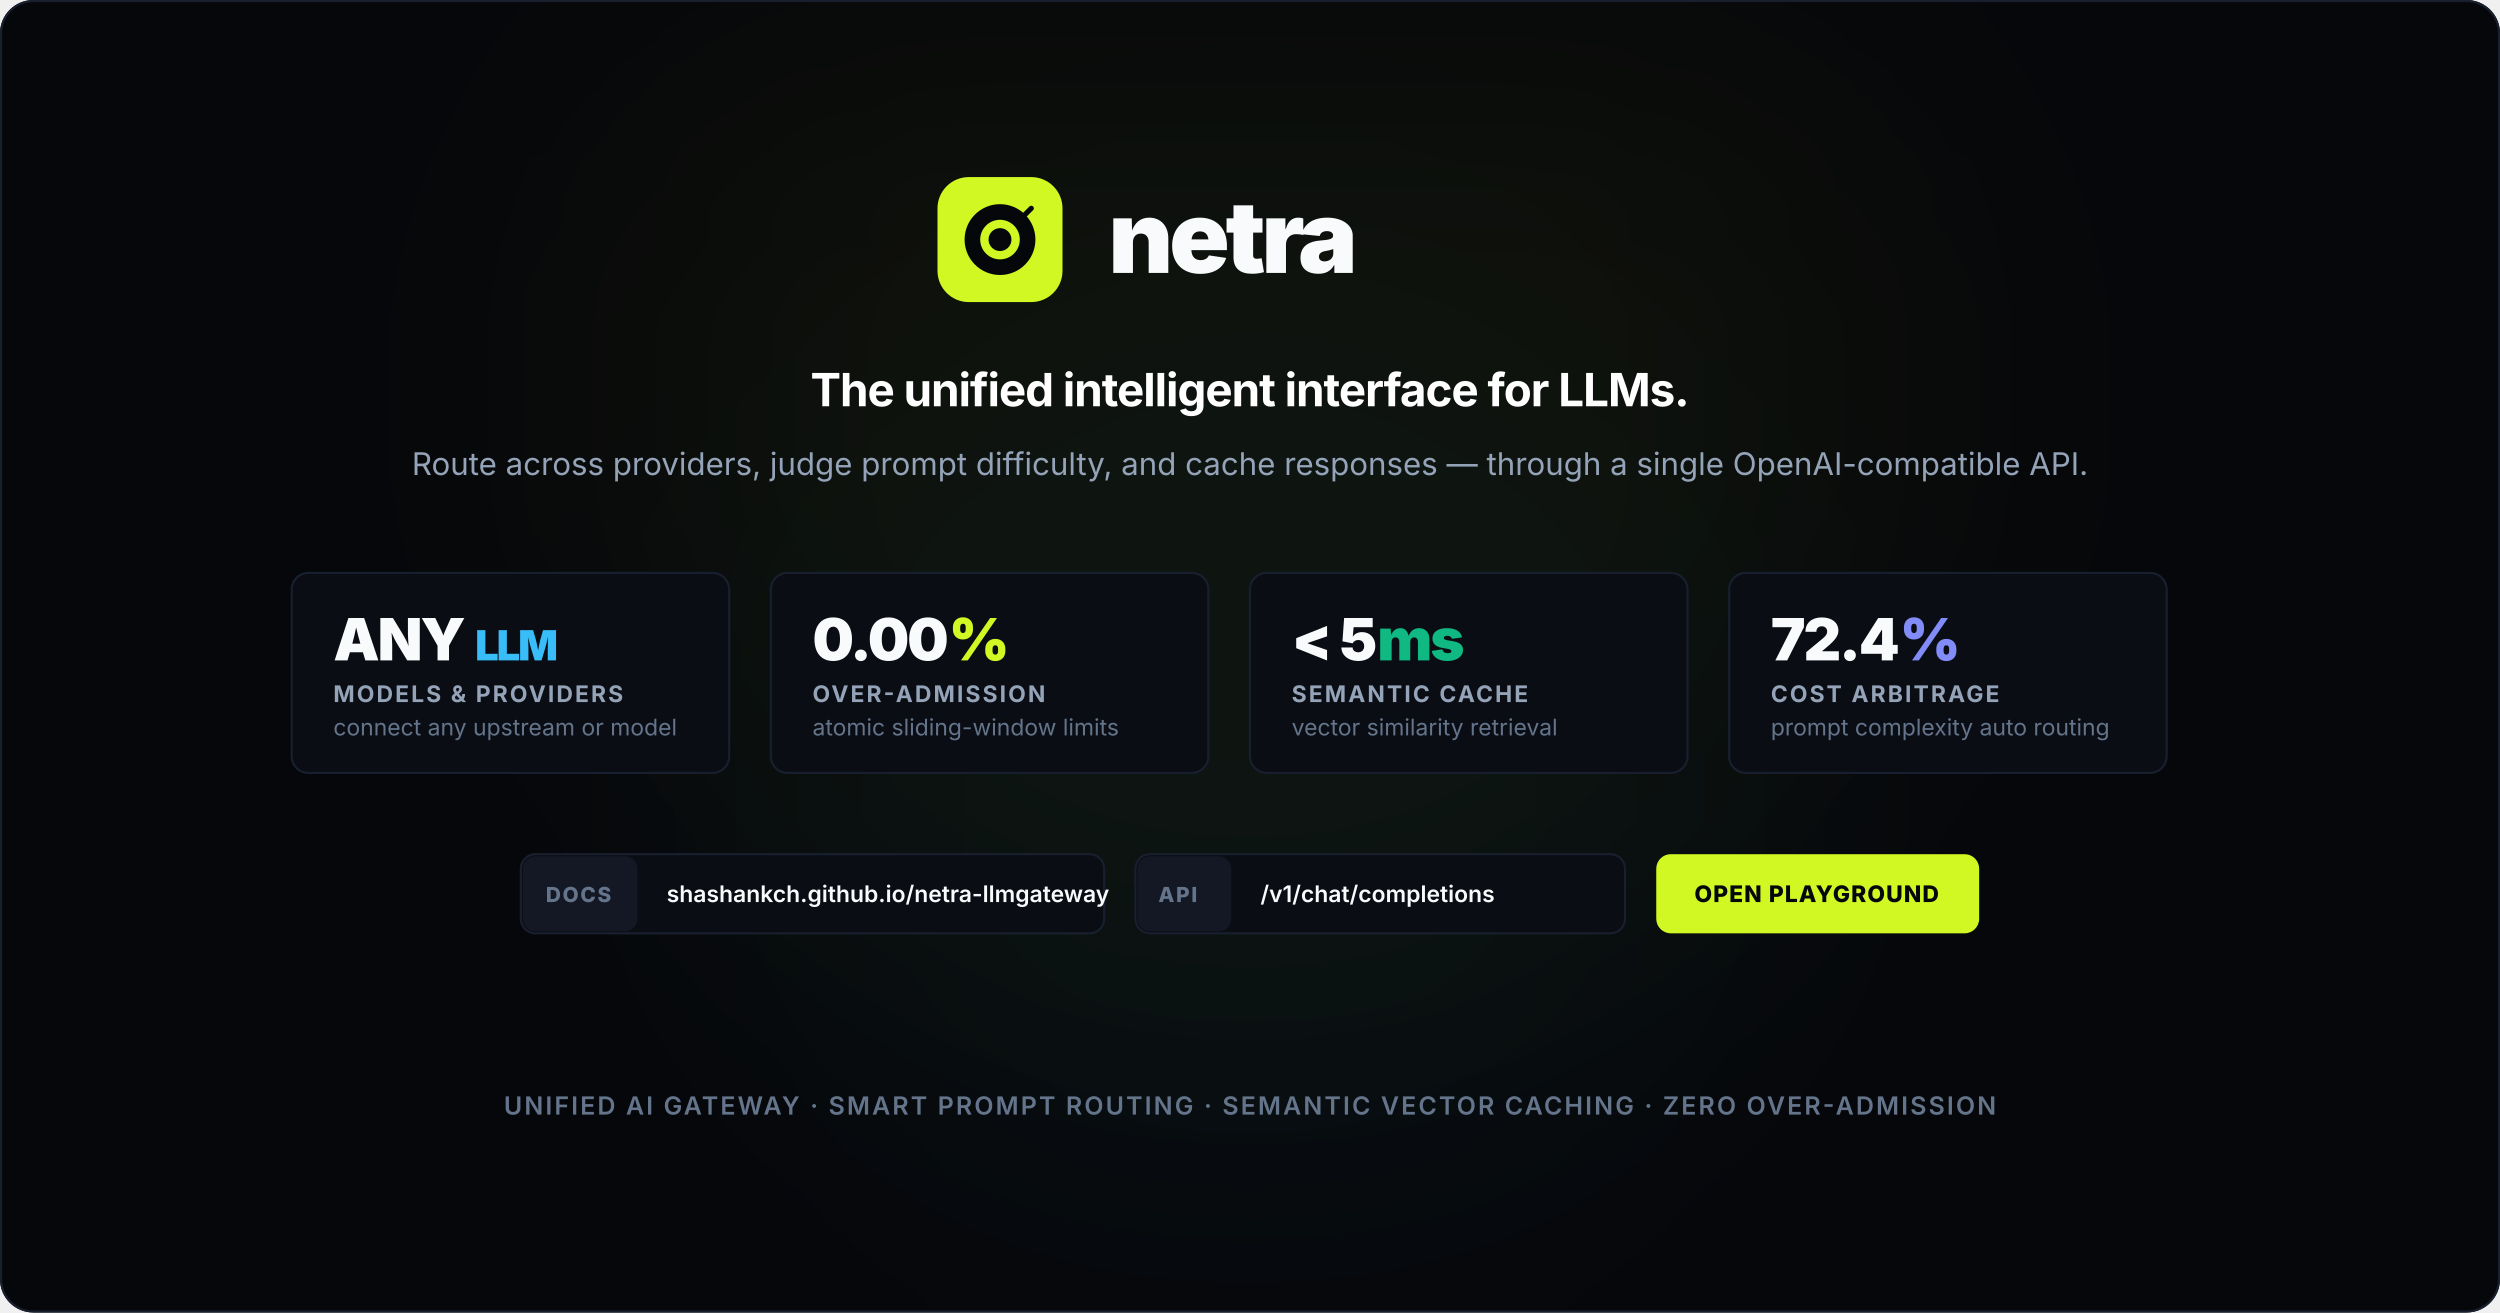
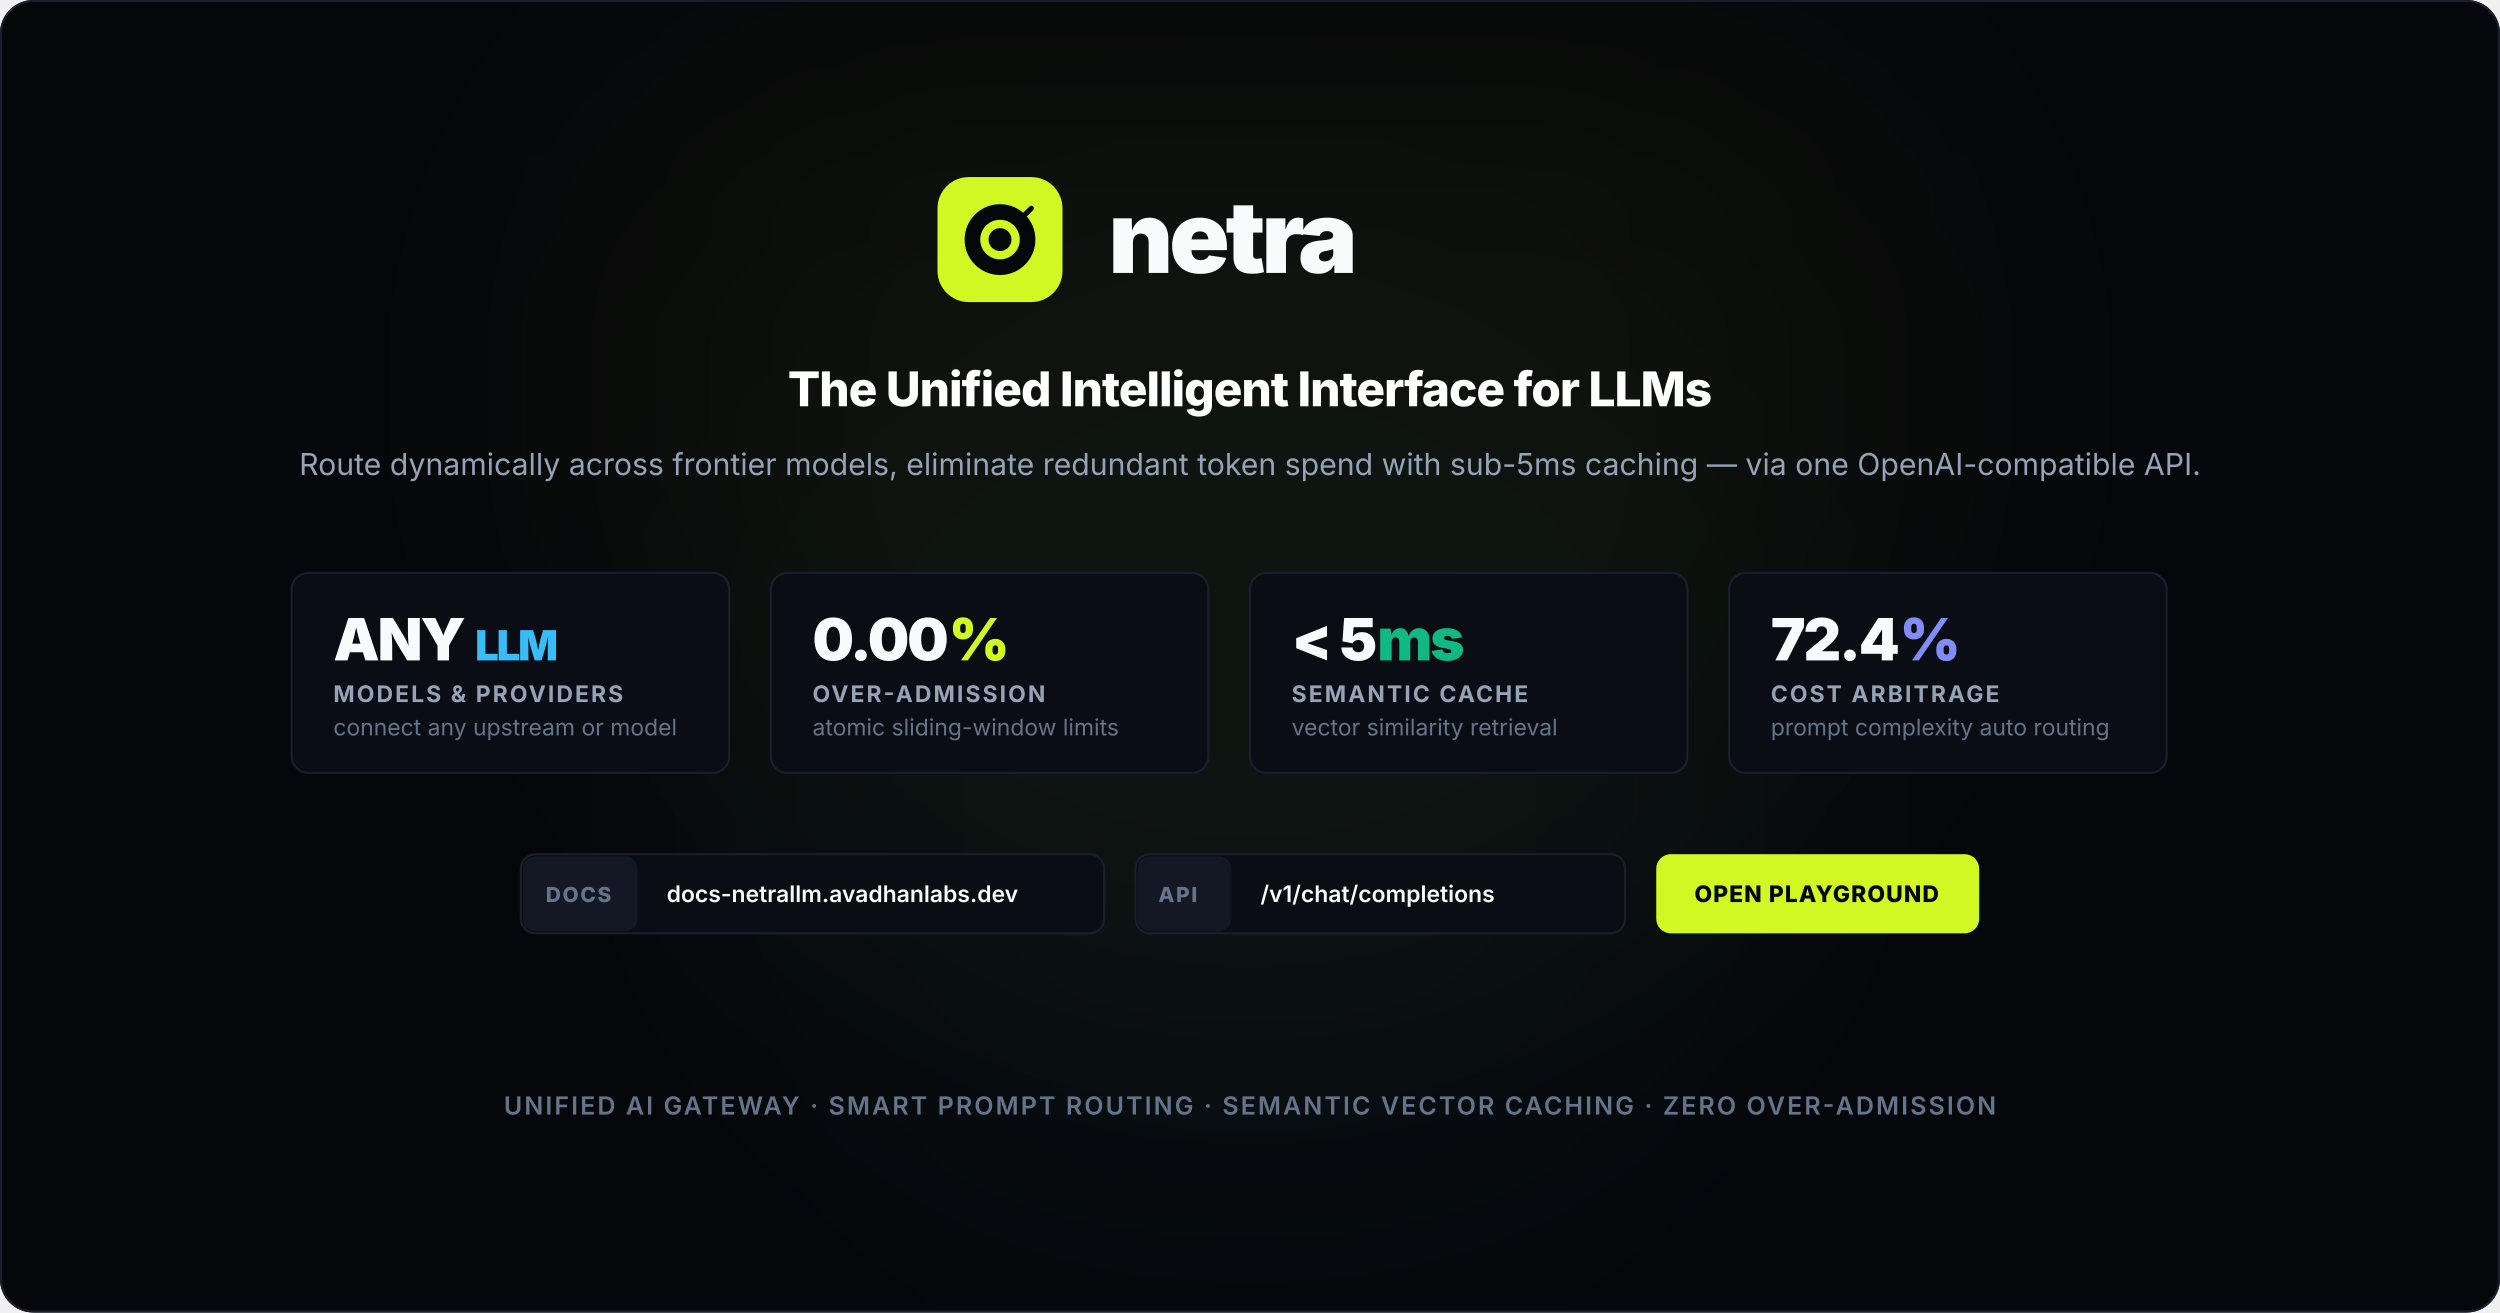
<svg xmlns="http://www.w3.org/2000/svg" width="1200" height="630" viewBox="0 0 1200 630" fill="none">
  <rect width="1200" height="630" rx="16" fill="#06070A" />
  <circle cx="600" cy="190" r="300" fill="#D2F823" fill-opacity="0.04" filter="blur(80px)" />
  <circle cx="600" cy="370" r="250" fill="#38BDF8" fill-opacity="0.03" filter="blur(80px)" />
  <rect x="0.5" y="0.5" width="1199" height="629" rx="15.5" stroke="#18202F" stroke-width="1" />
  <g transform="translate(450, 85)">
    <rect width="60" height="60" rx="15" fill="#D2F823" />
    <path fill-rule="evenodd" clip-rule="evenodd" d="M30 13C20.611 13 13 20.611 13 30C13 39.389 20.611 47 30 47C39.389 47 47 39.389 47 30C47 20.611 39.389 13 30 13ZM20.5 30C20.5 24.753 24.753 20.5 30 20.5C35.247 20.5 39.5 24.753 39.5 30C39.5 35.247 35.247 39.5 30 39.5C24.753 39.5 20.5 35.247 20.5 30Z" fill="#06070A" />
    <circle cx="30" cy="30" r="5.5" fill="#06070A" />
    <path d="M41 19L45 15" stroke="#06070A" stroke-width="2.5" stroke-linecap="round" />
    <text x="82" y="46" fill="#F8FAFC" font-family="Inter, -apple-system, sans-serif" font-size="48" font-weight="900" letter-spacing="-2px">netra</text>
  </g>
-   <text x="600" y="195" text-anchor="middle" fill="#FFFFFF" font-family="Inter, -apple-system, sans-serif" font-size="22" font-weight="700" letter-spacing="-0.5px">The unified intelligent interface for LLMs.</text>
-   <text x="600" y="228" text-anchor="middle" fill="#94A3B8" font-family="Inter, -apple-system, sans-serif" font-size="15" font-weight="400">Route across providers, judge prompt difficulty, and cache responses — through a single OpenAI-compatible API.</text>
+   <text x="600" y="195" text-anchor="middle" fill="#FFFFFF" font-family="Inter, -apple-system, sans-serif" font-size="23" font-weight="800" letter-spacing="-0.5px">The Unified Intelligent Interface for LLMs</text>
+   <text x="600" y="228" text-anchor="middle" fill="#94A3B8" font-family="Inter, -apple-system, sans-serif" font-size="14.5" font-weight="400">Route dynamically across frontier models, eliminate redundant token spend with sub-5ms caching — via one OpenAI-compatible API.</text>
  <g transform="translate(140, 275)">
    <rect width="210" height="96" rx="8" fill="#0A0D14" stroke="#18202F" />
    <text x="20" y="42" fill="#F8FAFC" font-family="Inter, -apple-system, sans-serif" font-size="28" font-weight="900" letter-spacing="-1px">ANY <tspan fill="#38BDF8" font-size="20">LLM</tspan>
    </text>
    <text x="20" y="62" fill="#94A3B8" font-family="Inter, -apple-system, sans-serif" font-size="11" font-weight="700" letter-spacing="1px">MODELS &amp; PROVIDERS</text>
    <text x="20" y="78" fill="#64748B" font-family="Inter, -apple-system, sans-serif" font-size="11">connect any upstream or model</text>
  </g>
  <g transform="translate(370, 275)">
    <rect width="210" height="96" rx="8" fill="#0A0D14" stroke="#18202F" />
    <text x="20" y="42" fill="#F8FAFC" font-family="Inter, -apple-system, sans-serif" font-size="28" font-weight="900" letter-spacing="-1px">0.00<tspan fill="#D2F823">%</tspan>
    </text>
    <text x="20" y="62" fill="#94A3B8" font-family="Inter, -apple-system, sans-serif" font-size="11" font-weight="700" letter-spacing="1px">OVER-ADMISSION</text>
    <text x="20" y="78" fill="#64748B" font-family="Inter, -apple-system, sans-serif" font-size="11">atomic sliding-window limits</text>
  </g>
  <g transform="translate(600, 275)">
    <rect width="210" height="96" rx="8" fill="#0A0D14" stroke="#18202F" />
    <text x="20" y="42" fill="#F8FAFC" font-family="Inter, -apple-system, sans-serif" font-size="28" font-weight="900" letter-spacing="-1px">&lt; 5<tspan fill="#10B981">ms</tspan>
    </text>
    <text x="20" y="62" fill="#94A3B8" font-family="Inter, -apple-system, sans-serif" font-size="11" font-weight="700" letter-spacing="1px">SEMANTIC CACHE</text>
    <text x="20" y="78" fill="#64748B" font-family="Inter, -apple-system, sans-serif" font-size="11">vector similarity retrieval</text>
  </g>
  <g transform="translate(830, 275)">
    <rect width="210" height="96" rx="8" fill="#0A0D14" stroke="#18202F" />
    <text x="20" y="42" fill="#F8FAFC" font-family="Inter, -apple-system, sans-serif" font-size="28" font-weight="900" letter-spacing="-1px">72.4<tspan fill="#818CF8">%</tspan>
    </text>
    <text x="20" y="62" fill="#94A3B8" font-family="Inter, -apple-system, sans-serif" font-size="11" font-weight="700" letter-spacing="1px">COST ARBITRAGE</text>
    <text x="20" y="78" fill="#64748B" font-family="Inter, -apple-system, sans-serif" font-size="11">prompt complexity auto routing</text>
  </g>
  <g transform="translate(250, 410)">
    <rect x="0" y="0" width="280" height="38" rx="7" fill="#0A0D14" stroke="#18202F" />
    <rect x="1" y="1" width="55" height="36" rx="6" fill="#141824" />
    <text x="12" y="23" fill="#64748B" font-family="Inter, -apple-system, sans-serif" font-size="10" font-weight="800" letter-spacing="0.8px">DOCS</text>
-     <text x="70" y="23" fill="#F8FAFC" font-family="Inter, -apple-system, sans-serif" font-size="11" font-weight="600">shashankch.github.io/netra-llmgateway</text>
+     <text x="70" y="23" fill="#F8FAFC" font-family="Inter, -apple-system, sans-serif" font-size="11" font-weight="600">docs-netrallm.avadhanlabs.dev</text>
    <rect x="295" y="0" width="235" height="38" rx="7" fill="#0A0D14" stroke="#18202F" />
    <rect x="296" y="1" width="45" height="36" rx="6" fill="#141824" />
    <text x="306" y="23" fill="#64748B" font-family="Inter, -apple-system, sans-serif" font-size="10" font-weight="800" letter-spacing="0.8px">API</text>
    <text x="355" y="23" fill="#F8FAFC" font-family="Inter, -apple-system, sans-serif" font-size="11" font-weight="600">/v1/chat/completions</text>
    <rect x="545" y="0" width="155" height="38" rx="7" fill="#D2F823" />
    <text x="622" y="23" text-anchor="middle" fill="#06070A" font-family="Inter, -apple-system, sans-serif" font-size="11" font-weight="800" letter-spacing="0.5px">OPEN PLAYGROUND</text>
  </g>
  <text x="600" y="535" text-anchor="middle" fill="#64748B" font-family="Inter, -apple-system, sans-serif" font-size="12" font-weight="600" letter-spacing="1px">UNIFIED AI GATEWAY · SMART PROMPT ROUTING · SEMANTIC VECTOR CACHING · ZERO OVER-ADMISSION</text>
</svg>
